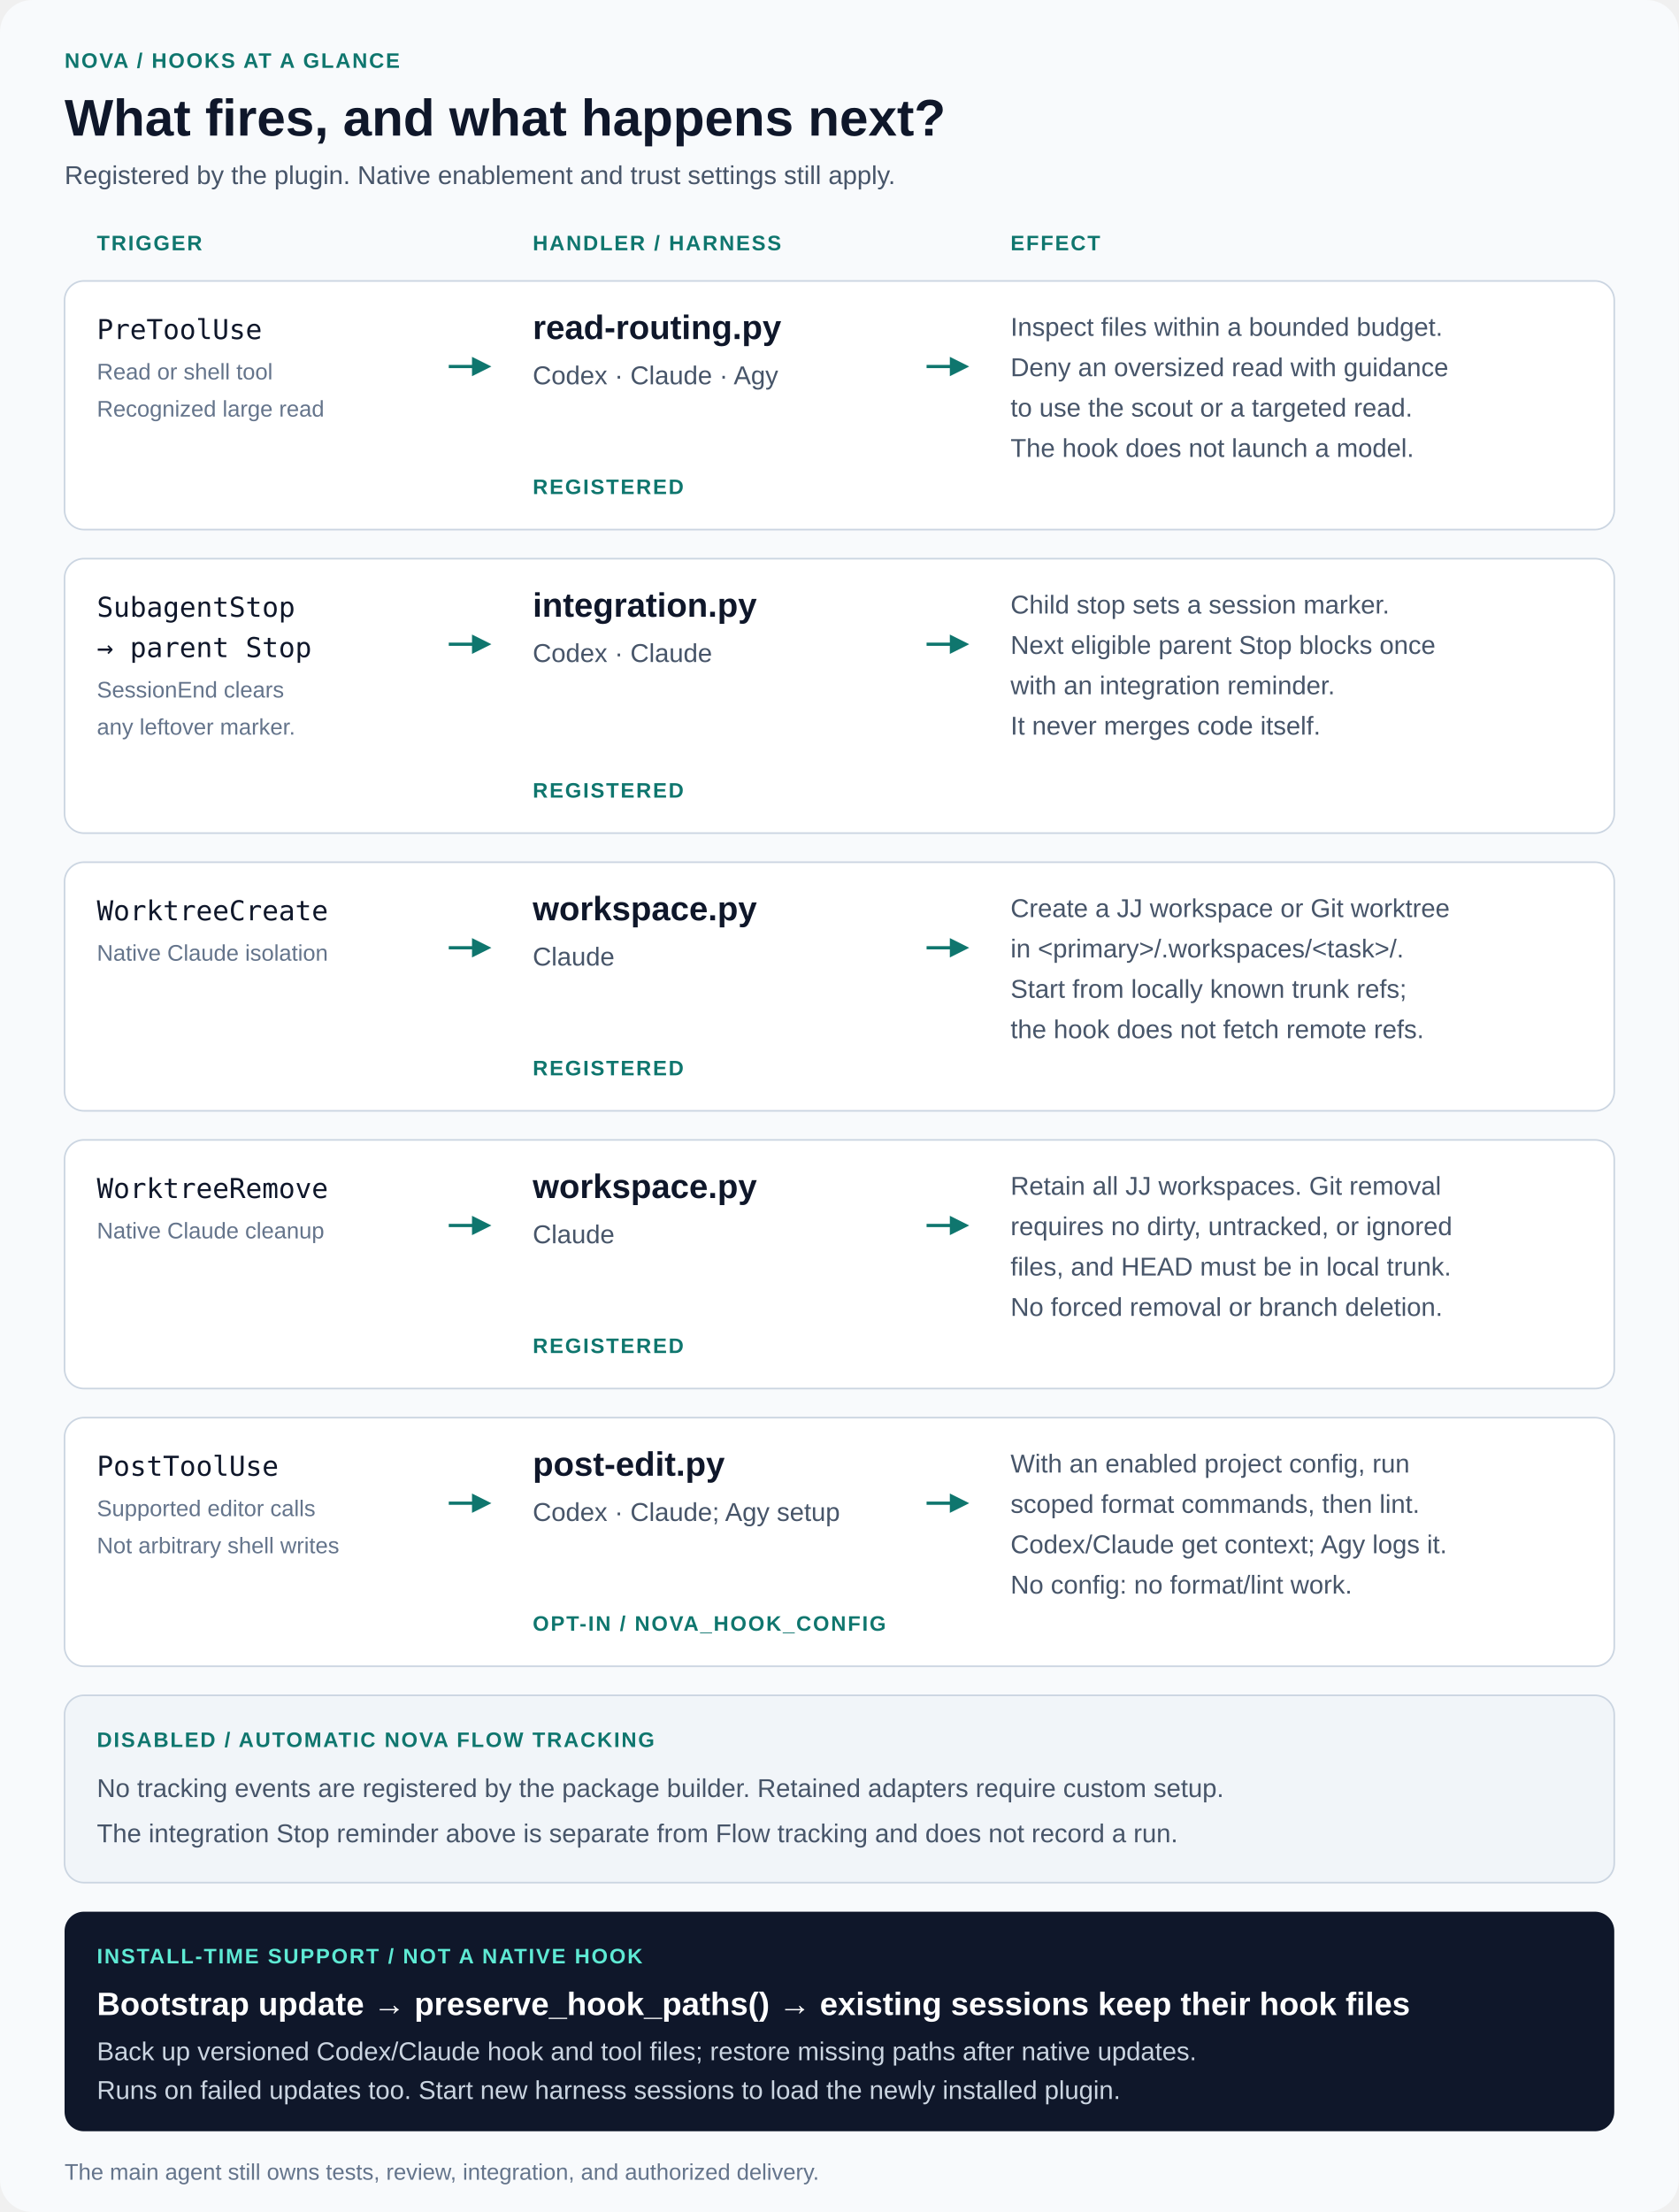
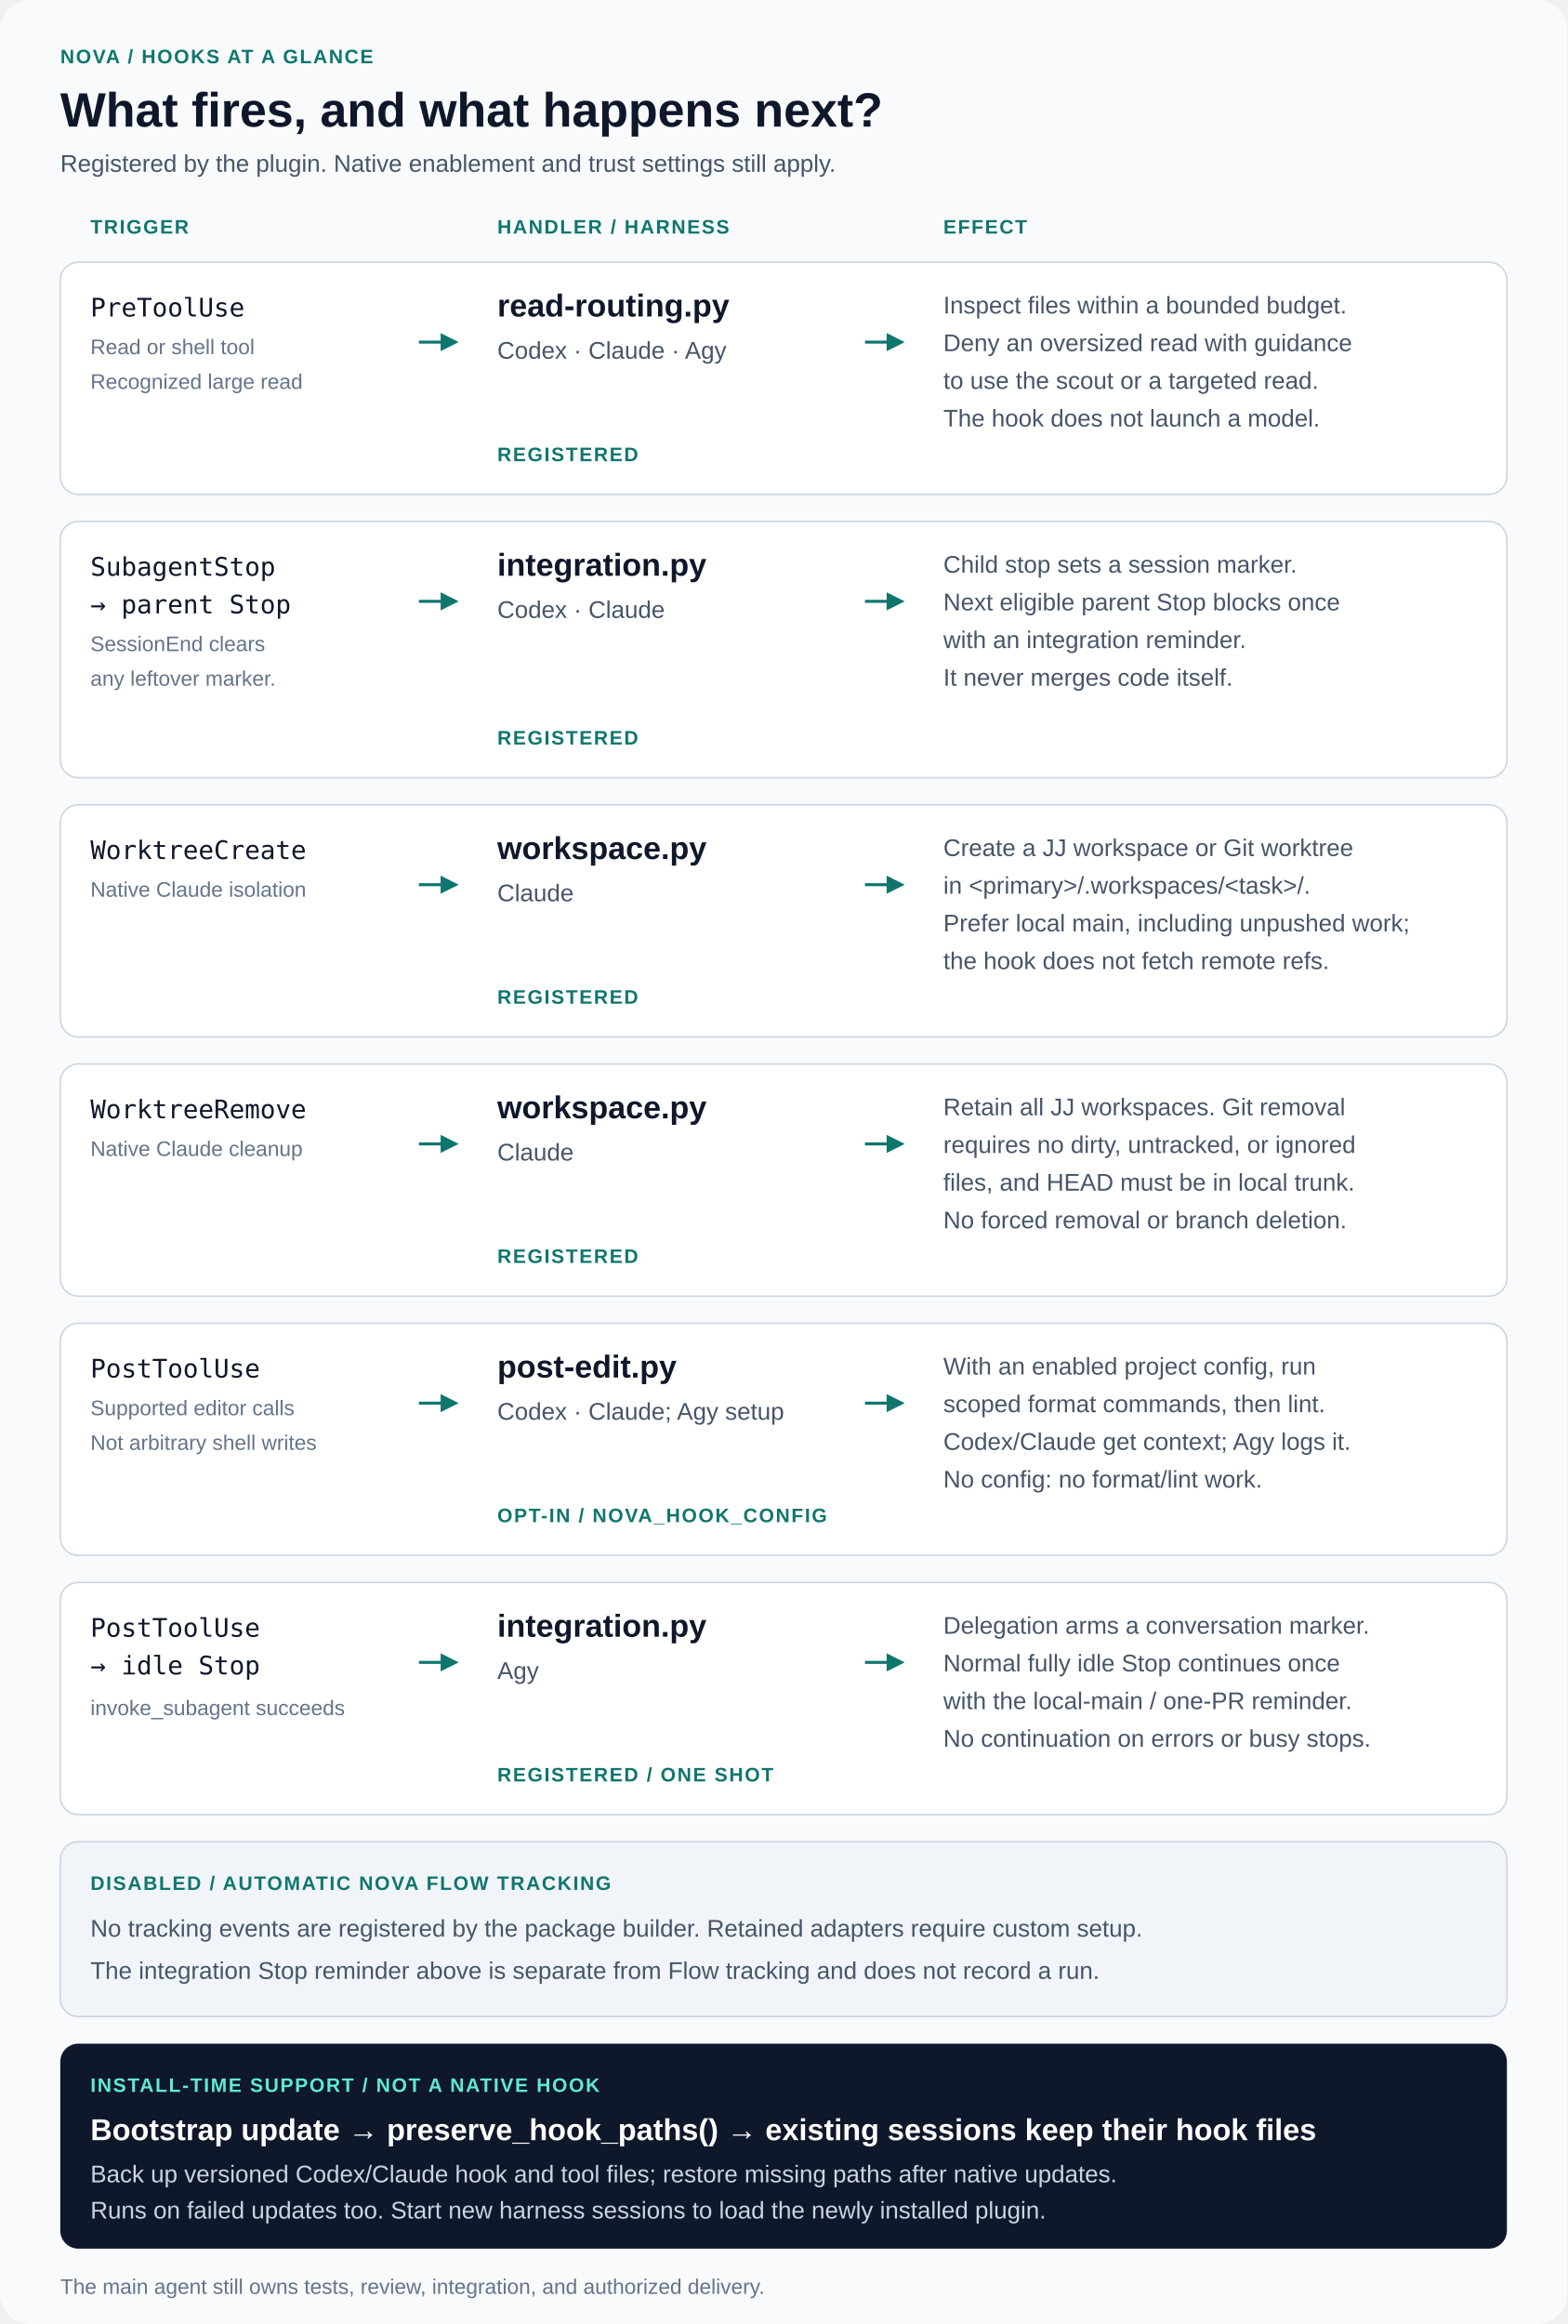
- <svg xmlns="http://www.w3.org/2000/svg" width="1040" height="1370" viewBox="0 0 1040 1370" role="img" aria-labelledby="title description">
+ <svg xmlns="http://www.w3.org/2000/svg" width="1040" height="1542" viewBox="0 0 1040 1542" role="img" aria-labelledby="title description">
  <defs>
    <marker id="arrow" viewBox="0 0 10 10" refX="8" refY="5" markerWidth="6" markerHeight="6" orient="auto">
      <path d="M0 0L10 5L0 10Z" fill="#0f766e" />
    </marker>
  </defs>
  <style>text{font-family:-apple-system,BlinkMacSystemFont,'Segoe UI',Arial,sans-serif}.label{font-size:13px;font-weight:700;letter-spacing:1px;fill:#0f766e}.title{font-size:21px;font-weight:650;fill:#0f172a}.body{font-size:16px;fill:#475569}.code{font-family:ui-monospace,Consolas,monospace;font-size:17px;fill:#0f172a}.small{font-size:14px;fill:#64748b}</style>
-   <rect width="1040" height="1370" rx="20" fill="#f8fafc" />
+   <rect width="1040" height="1542" rx="20" fill="#f8fafc" />
  <text x="40" y="42" class="label">NOVA / HOOKS AT A GLANCE</text>
  <text x="40" y="84" font-size="32" font-weight="700" fill="#0f172a">What fires, and what happens next?</text>
  <text x="40" y="114" class="body">Registered by the plugin. Native enablement and trust settings still apply.</text>
  <text x="60" y="155" class="label">TRIGGER</text>
  <text x="330" y="155" class="label">HANDLER / HARNESS</text>
  <text x="626" y="155" class="label">EFFECT</text>
  <rect x="40" y="174" width="960" height="154" rx="12" fill="#ffffff" stroke="#cbd5e1" />
  <path d="M278 227 h24" fill="none" stroke="#0f766e" stroke-width="2" marker-end="url(#arrow)" />
  <path d="M574 227 h24" fill="none" stroke="#0f766e" stroke-width="2" marker-end="url(#arrow)" />
  <text x="60" y="210" class="code">PreToolUse</text>
  <text x="60" y="235" class="small">Read or shell tool</text>
  <text x="60" y="258" class="small">Recognized large read</text>
  <text x="330" y="210" class="title">read-routing.py</text>
  <text x="330" y="238" class="body">Codex · Claude · Agy</text>
  <text x="330" y="306" class="label">REGISTERED</text>
  <text x="626" y="208" class="body">Inspect files within a bounded budget.</text>
  <text x="626" y="233" class="body">Deny an oversized read with guidance</text>
  <text x="626" y="258" class="body">to use the scout or a targeted read.</text>
  <text x="626" y="283" class="body">The hook does not launch a model.</text>
  <rect x="40" y="346" width="960" height="170" rx="12" fill="#ffffff" stroke="#cbd5e1" />
  <path d="M278 399 h24" fill="none" stroke="#0f766e" stroke-width="2" marker-end="url(#arrow)" />
  <path d="M574 399 h24" fill="none" stroke="#0f766e" stroke-width="2" marker-end="url(#arrow)" />
  <text x="60" y="382" class="code">SubagentStop</text>
  <text x="60" y="407" class="code">→ parent Stop</text>
  <text x="60" y="432" class="small">SessionEnd clears</text>
  <text x="60" y="455" class="small">any leftover marker.</text>
  <text x="330" y="382" class="title">integration.py</text>
  <text x="330" y="410" class="body">Codex · Claude</text>
  <text x="330" y="494" class="label">REGISTERED</text>
  <text x="626" y="380" class="body">Child stop sets a session marker.</text>
  <text x="626" y="405" class="body">Next eligible parent Stop blocks once</text>
  <text x="626" y="430" class="body">with an integration reminder.</text>
  <text x="626" y="455" class="body">It never merges code itself.</text>
  <rect x="40" y="534" width="960" height="154" rx="12" fill="#ffffff" stroke="#cbd5e1" />
  <path d="M278 587 h24" fill="none" stroke="#0f766e" stroke-width="2" marker-end="url(#arrow)" />
  <path d="M574 587 h24" fill="none" stroke="#0f766e" stroke-width="2" marker-end="url(#arrow)" />
  <text x="60" y="570" class="code">WorktreeCreate</text>
  <text x="60" y="595" class="small">Native Claude isolation</text>
  <text x="330" y="570" class="title">workspace.py</text>
  <text x="330" y="598" class="body">Claude</text>
  <text x="330" y="666" class="label">REGISTERED</text>
  <text x="626" y="568" class="body">Create a JJ workspace or Git worktree</text>
  <text x="626" y="593" class="body">in &lt;primary&gt;/.workspaces/&lt;task&gt;/.</text>
-   <text x="626" y="618" class="body">Start from locally known trunk refs;</text>
+   <text x="626" y="618" class="body">Prefer local main, including unpushed work;</text>
  <text x="626" y="643" class="body">the hook does not fetch remote refs.</text>
  <rect x="40" y="706" width="960" height="154" rx="12" fill="#ffffff" stroke="#cbd5e1" />
  <path d="M278 759 h24" fill="none" stroke="#0f766e" stroke-width="2" marker-end="url(#arrow)" />
  <path d="M574 759 h24" fill="none" stroke="#0f766e" stroke-width="2" marker-end="url(#arrow)" />
  <text x="60" y="742" class="code">WorktreeRemove</text>
  <text x="60" y="767" class="small">Native Claude cleanup</text>
  <text x="330" y="742" class="title">workspace.py</text>
  <text x="330" y="770" class="body">Claude</text>
  <text x="330" y="838" class="label">REGISTERED</text>
  <text x="626" y="740" class="body">Retain all JJ workspaces. Git removal</text>
  <text x="626" y="765" class="body">requires no dirty, untracked, or ignored</text>
  <text x="626" y="790" class="body">files, and HEAD must be in local trunk.</text>
  <text x="626" y="815" class="body">No forced removal or branch deletion.</text>
  <rect x="40" y="878" width="960" height="154" rx="12" fill="#ffffff" stroke="#cbd5e1" />
  <path d="M278 931 h24" fill="none" stroke="#0f766e" stroke-width="2" marker-end="url(#arrow)" />
  <path d="M574 931 h24" fill="none" stroke="#0f766e" stroke-width="2" marker-end="url(#arrow)" />
  <text x="60" y="914" class="code">PostToolUse</text>
  <text x="60" y="939" class="small">Supported editor calls</text>
  <text x="60" y="962" class="small">Not arbitrary shell writes</text>
  <text x="330" y="914" class="title">post-edit.py</text>
  <text x="330" y="942" class="body">Codex · Claude; Agy setup</text>
  <text x="330" y="1010" class="label">OPT-IN / NOVA_HOOK_CONFIG</text>
  <text x="626" y="912" class="body">With an enabled project config, run</text>
  <text x="626" y="937" class="body">scoped format commands, then lint.</text>
  <text x="626" y="962" class="body">Codex/Claude get context; Agy logs it.</text>
  <text x="626" y="987" class="body">No config: no format/lint work.</text>
-   <rect x="40" y="1050" width="960" height="116" rx="12" fill="#f1f5f9" stroke="#cbd5e1" />
-   <text x="60" y="1082" class="label">DISABLED / AUTOMATIC NOVA FLOW TRACKING</text>
-   <text x="60" y="1113" class="body">No tracking events are registered by the package builder. Retained adapters require custom setup.</text>
-   <text x="60" y="1141" class="body">The integration Stop reminder above is separate from Flow tracking and does not record a run.</text>
-   <rect x="40" y="1184" width="960" height="136" rx="12" fill="#0f172a" />
-   <text x="60" y="1216" font-size="13" font-weight="700" letter-spacing="1" fill="#5eead4">INSTALL-TIME SUPPORT / NOT A NATIVE HOOK</text>
-   <text x="60" y="1248" font-size="20" font-weight="650" fill="#ffffff">Bootstrap update → preserve_hook_paths() → existing sessions keep their hook files</text>
-   <text x="60" y="1276" font-size="16" fill="#cbd5e1">Back up versioned Codex/Claude hook and tool files; restore missing paths after native updates.</text>
-   <text x="60" y="1300" font-size="16" fill="#cbd5e1">Runs on failed updates too. Start new harness sessions to load the newly installed plugin.</text>
-   <text x="40" y="1350" class="small">The main agent still owns tests, review, integration, and authorized delivery.</text>
+   <rect x="40" y="1050" width="960" height="154" rx="12" fill="#ffffff" stroke="#cbd5e1" />
+   <text x="60" y="1086" class="code">PostToolUse</text>
+   <text x="60" y="1111" class="code">→ idle Stop</text>
+   <text x="60" y="1138" class="small">invoke_subagent succeeds</text>
+   <path d="M278 1103 h24" fill="none" stroke="#0f766e" stroke-width="2" marker-end="url(#arrow)" />
+   <text x="330" y="1086" class="title">integration.py</text>
+   <text x="330" y="1114" class="body">Agy</text>
+   <text x="330" y="1182" class="label">REGISTERED / ONE SHOT</text>
+   <path d="M574 1103 h24" fill="none" stroke="#0f766e" stroke-width="2" marker-end="url(#arrow)" />
+   <text x="626" y="1084" class="body">Delegation arms a conversation marker.</text>
+   <text x="626" y="1109" class="body">Normal fully idle Stop continues once</text>
+   <text x="626" y="1134" class="body">with the local-main / one-PR reminder.</text>
+   <text x="626" y="1159" class="body">No continuation on errors or busy stops.</text>
+   <rect x="40" y="1222" width="960" height="116" rx="12" fill="#f1f5f9" stroke="#cbd5e1" />
+   <text x="60" y="1254" class="label">DISABLED / AUTOMATIC NOVA FLOW TRACKING</text>
+   <text x="60" y="1285" class="body">No tracking events are registered by the package builder. Retained adapters require custom setup.</text>
+   <text x="60" y="1313" class="body">The integration Stop reminder above is separate from Flow tracking and does not record a run.</text>
+   <rect x="40" y="1356" width="960" height="136" rx="12" fill="#0f172a" />
+   <text x="60" y="1388" font-size="13" font-weight="700" letter-spacing="1" fill="#5eead4">INSTALL-TIME SUPPORT / NOT A NATIVE HOOK</text>
+   <text x="60" y="1420" font-size="20" font-weight="650" fill="#ffffff">Bootstrap update → preserve_hook_paths() → existing sessions keep their hook files</text>
+   <text x="60" y="1448" font-size="16" fill="#cbd5e1">Back up versioned Codex/Claude hook and tool files; restore missing paths after native updates.</text>
+   <text x="60" y="1472" font-size="16" fill="#cbd5e1">Runs on failed updates too. Start new harness sessions to load the newly installed plugin.</text>
+   <text x="40" y="1522" class="small">The main agent still owns tests, review, integration, and authorized delivery.</text>
</svg>
